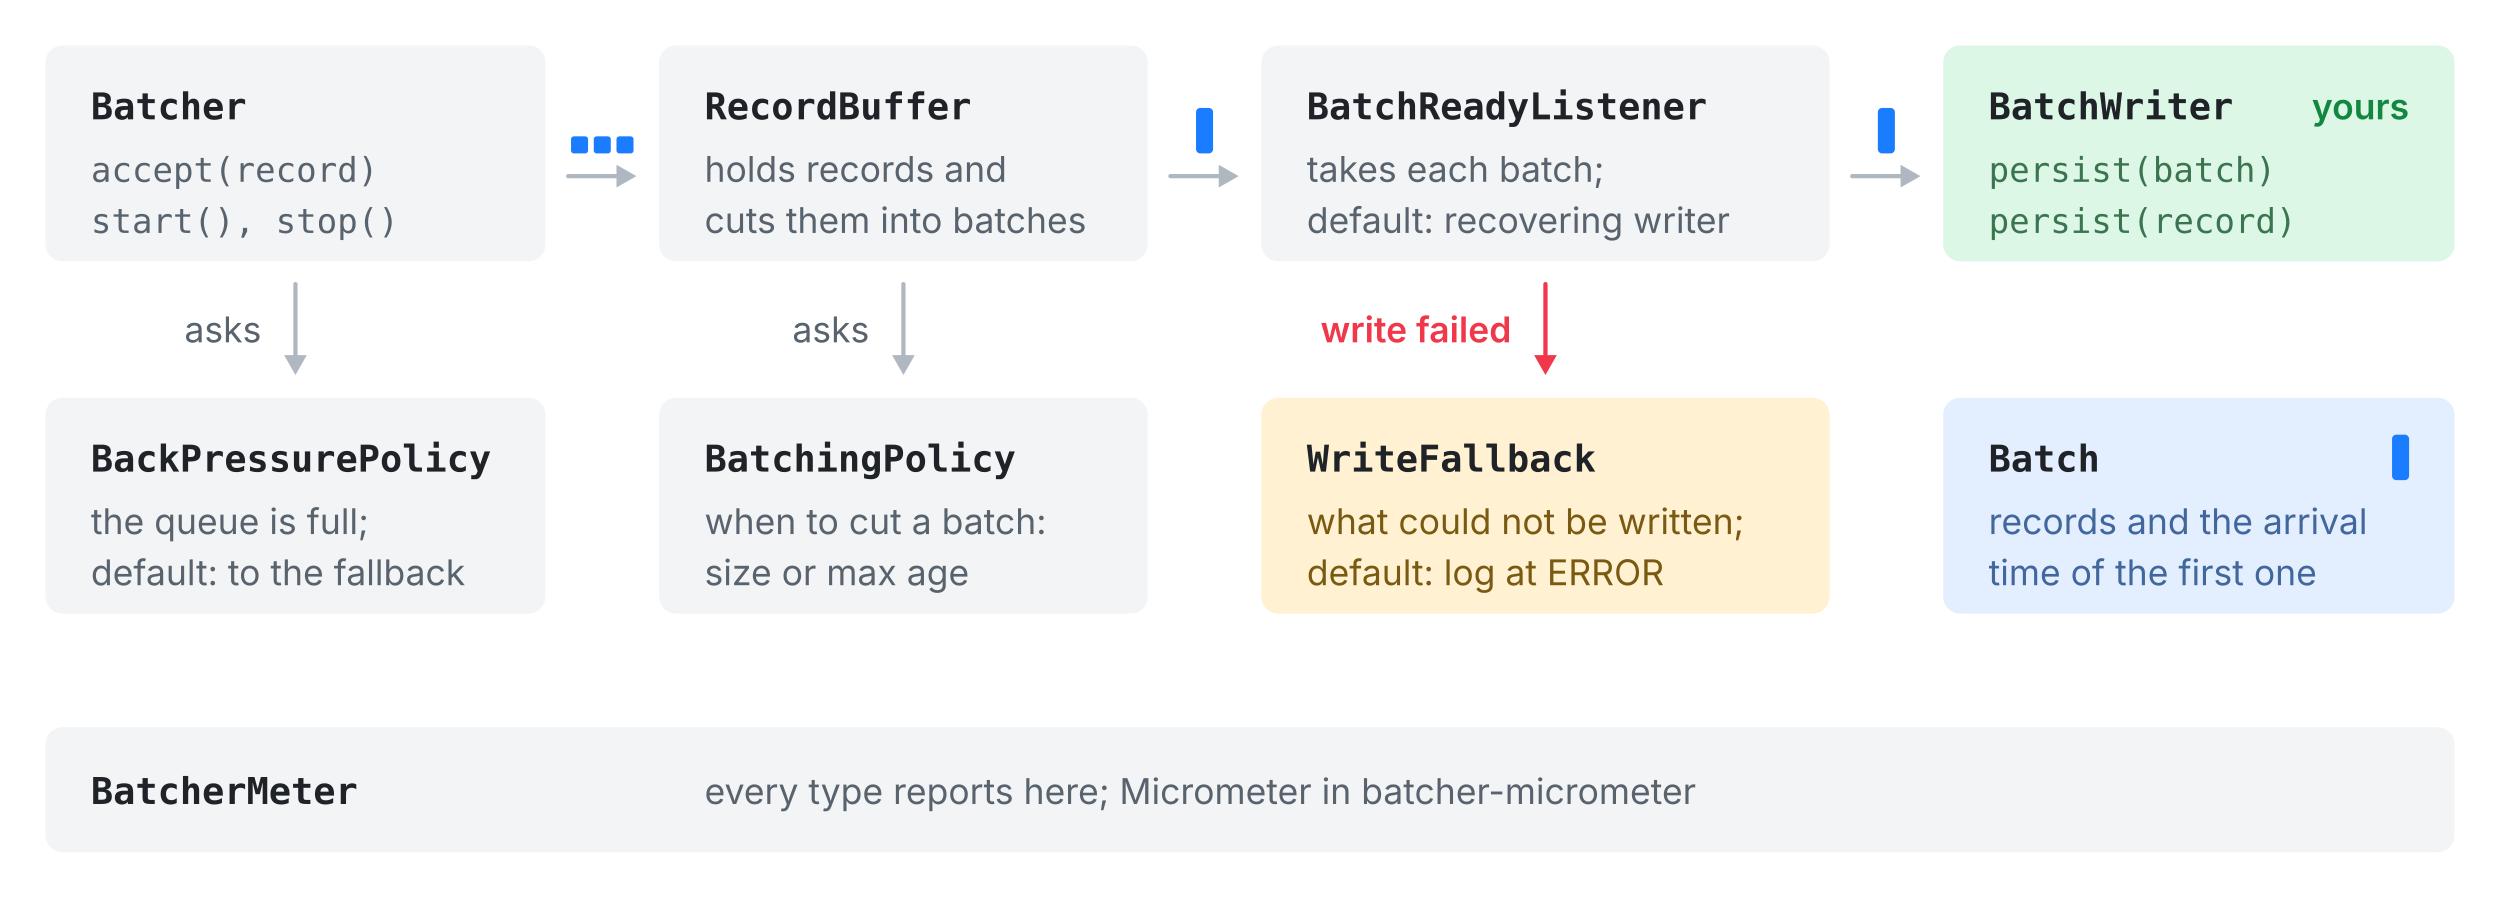
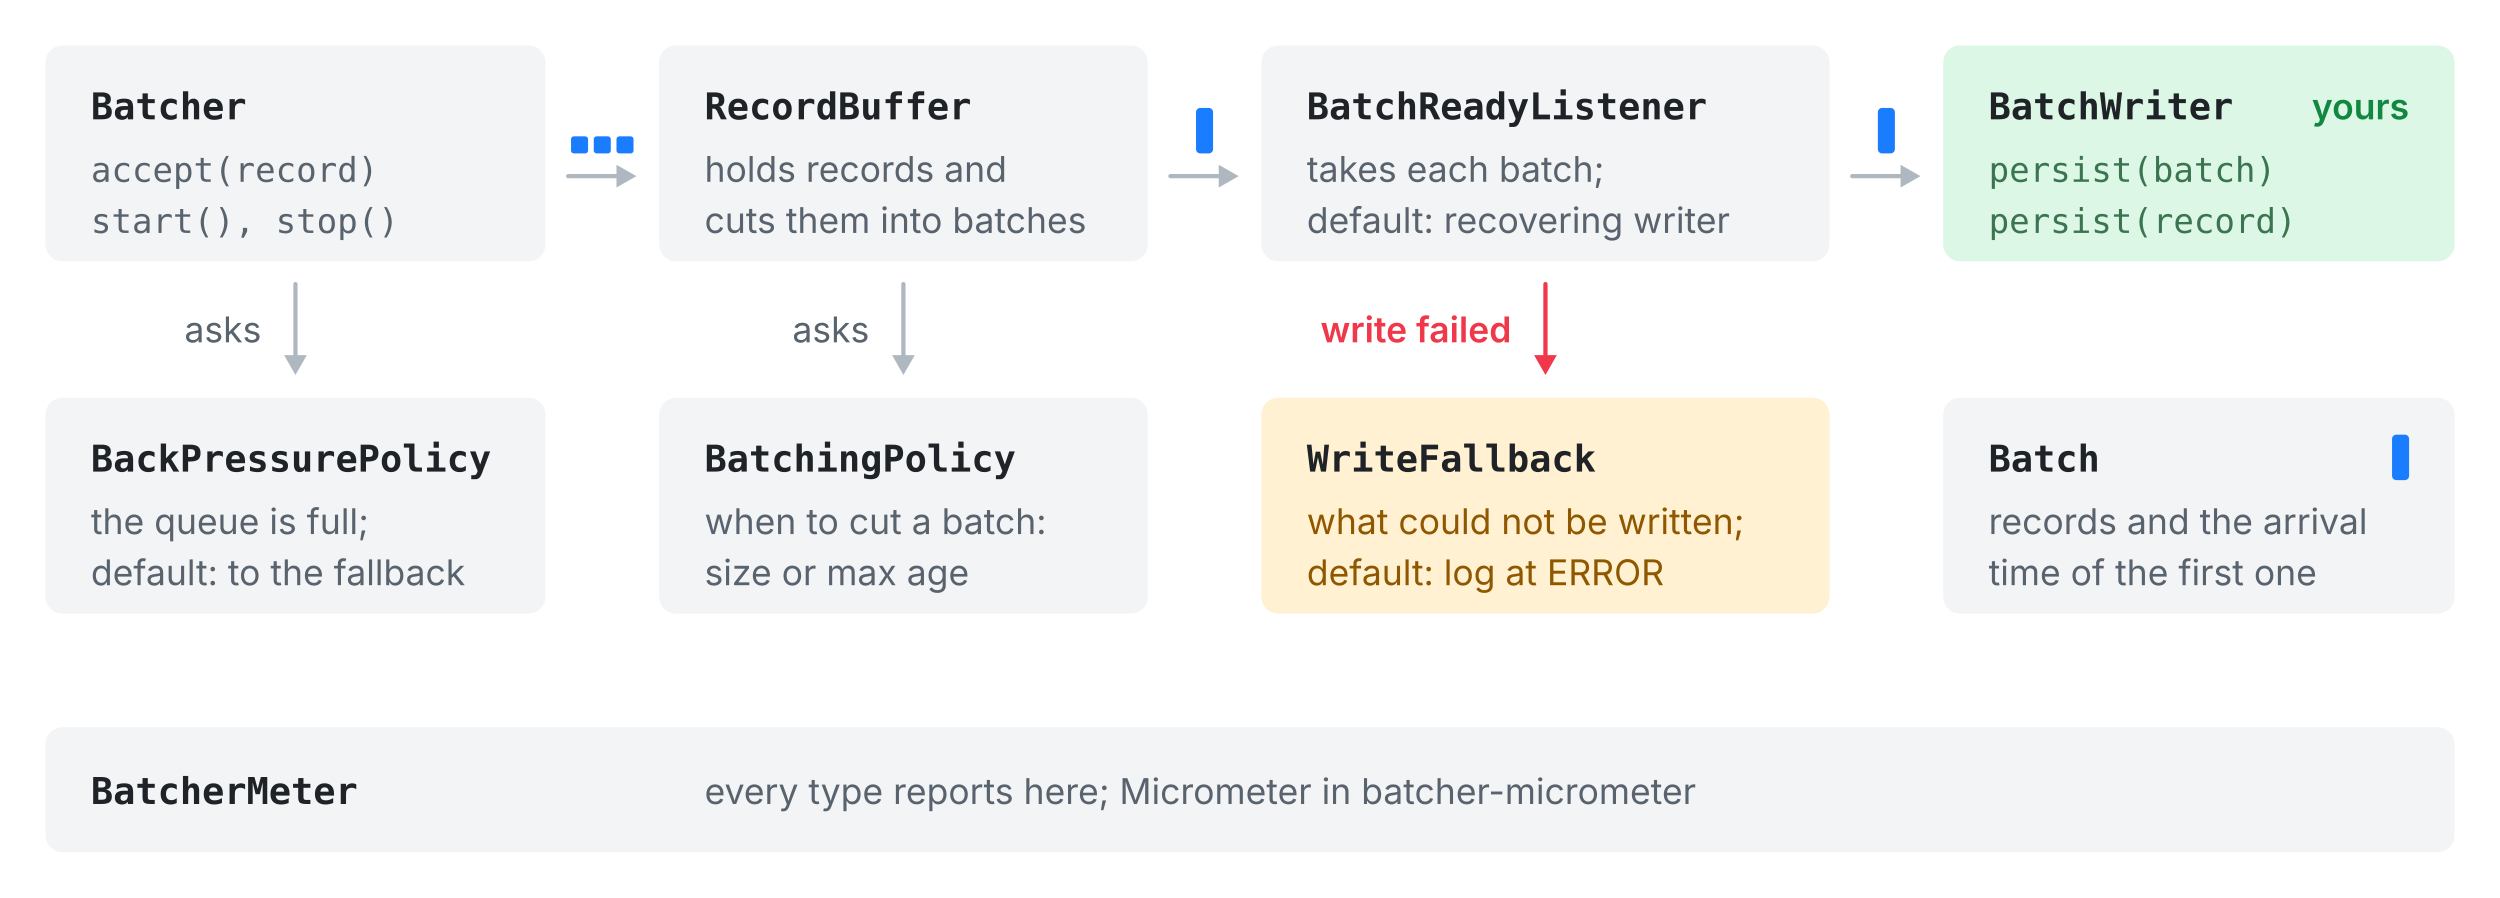
<svg xmlns="http://www.w3.org/2000/svg" viewBox="0 0 880 316" width="880" height="316" role="img">
  <rect x="16.0" y="16.0" width="176.0" height="76.0" rx="6" fill="#F2F4F6" />
  <text x="32.0" y="42.0" font-family="ui-monospace, SFMono-Regular, 'SF Mono', Menlo, Consolas, monospace" font-size="13" font-weight="600" fill="#1F2328" text-anchor="start">Batcher</text>
  <text x="32.0" y="64.0" font-family="ui-monospace, SFMono-Regular, 'SF Mono', Menlo, Consolas, monospace" font-size="12" font-weight="400" fill="#59636E" text-anchor="start">accept(record)</text>
  <text x="32.0" y="82.0" font-family="ui-monospace, SFMono-Regular, 'SF Mono', Menlo, Consolas, monospace" font-size="12" font-weight="400" fill="#59636E" text-anchor="start">start(), stop()</text>
  <rect x="232.0" y="16.0" width="172.0" height="76.0" rx="6" fill="#F2F4F6" />
  <text x="248.0" y="42.0" font-family="ui-monospace, SFMono-Regular, 'SF Mono', Menlo, Consolas, monospace" font-size="13" font-weight="600" fill="#1F2328" text-anchor="start">RecordBuffer</text>
  <text x="248.0" y="64.0" font-family="-apple-system, BlinkMacSystemFont, 'Segoe UI', Inter, Helvetica, Arial, sans-serif" font-size="12.5" font-weight="400" fill="#59636E" text-anchor="start">holds records and</text>
  <text x="248.0" y="82.0" font-family="-apple-system, BlinkMacSystemFont, 'Segoe UI', Inter, Helvetica, Arial, sans-serif" font-size="12.5" font-weight="400" fill="#59636E" text-anchor="start">cuts them into batches</text>
  <rect x="444.0" y="16.0" width="200.0" height="76.0" rx="6" fill="#F2F4F6" />
  <text x="460.0" y="42.0" font-family="ui-monospace, SFMono-Regular, 'SF Mono', Menlo, Consolas, monospace" font-size="13" font-weight="600" fill="#1F2328" text-anchor="start">BatchReadyListener</text>
  <text x="460.0" y="64.0" font-family="-apple-system, BlinkMacSystemFont, 'Segoe UI', Inter, Helvetica, Arial, sans-serif" font-size="12.5" font-weight="400" fill="#59636E" text-anchor="start">takes each batch;</text>
  <text x="460.0" y="82.0" font-family="-apple-system, BlinkMacSystemFont, 'Segoe UI', Inter, Helvetica, Arial, sans-serif" font-size="12.5" font-weight="400" fill="#59636E" text-anchor="start">default: recovering writer</text>
  <rect x="684.0" y="16.0" width="180.0" height="76.0" rx="6" fill="#DDF7E7" />
  <text x="700.0" y="42.0" font-family="ui-monospace, SFMono-Regular, 'SF Mono', Menlo, Consolas, monospace" font-size="13" font-weight="600" fill="#1F2328" text-anchor="start">BatchWriter</text>
  <text x="848.0" y="42.0" font-family="-apple-system, BlinkMacSystemFont, 'Segoe UI', Inter, Helvetica, Arial, sans-serif" font-size="12.5" font-weight="600" fill="#12873F" text-anchor="end">yours</text>
  <text x="700.0" y="64.0" font-family="ui-monospace, SFMono-Regular, 'SF Mono', Menlo, Consolas, monospace" font-size="12" font-weight="400" fill="#3A7550" text-anchor="start">persist(batch)</text>
  <text x="700.0" y="82.0" font-family="ui-monospace, SFMono-Regular, 'SF Mono', Menlo, Consolas, monospace" font-size="12" font-weight="400" fill="#3A7550" text-anchor="start">persist(record)</text>
  <rect x="16.0" y="140.0" width="176.0" height="76.0" rx="6" fill="#F2F4F6" />
  <text x="32.0" y="166.0" font-family="ui-monospace, SFMono-Regular, 'SF Mono', Menlo, Consolas, monospace" font-size="13" font-weight="600" fill="#1F2328" text-anchor="start">BackPressurePolicy</text>
  <text x="32.0" y="188.0" font-family="-apple-system, BlinkMacSystemFont, 'Segoe UI', Inter, Helvetica, Arial, sans-serif" font-size="12.5" font-weight="400" fill="#59636E" text-anchor="start">the queue is full;</text>
  <text x="32.0" y="206.0" font-family="-apple-system, BlinkMacSystemFont, 'Segoe UI', Inter, Helvetica, Arial, sans-serif" font-size="12.5" font-weight="400" fill="#59636E" text-anchor="start">default: to the fallback</text>
  <rect x="232.0" y="140.0" width="172.0" height="76.0" rx="6" fill="#F2F4F6" />
  <text x="248.0" y="166.0" font-family="ui-monospace, SFMono-Regular, 'SF Mono', Menlo, Consolas, monospace" font-size="13" font-weight="600" fill="#1F2328" text-anchor="start">BatchingPolicy</text>
  <text x="248.0" y="188.0" font-family="-apple-system, BlinkMacSystemFont, 'Segoe UI', Inter, Helvetica, Arial, sans-serif" font-size="12.5" font-weight="400" fill="#59636E" text-anchor="start">when to cut a batch:</text>
  <text x="248.0" y="206.0" font-family="-apple-system, BlinkMacSystemFont, 'Segoe UI', Inter, Helvetica, Arial, sans-serif" font-size="12.5" font-weight="400" fill="#59636E" text-anchor="start">size or max age</text>
  <rect x="444.0" y="140.0" width="200.0" height="76.0" rx="6" fill="#FFF1D1" />
  <text x="460.0" y="166.0" font-family="ui-monospace, SFMono-Regular, 'SF Mono', Menlo, Consolas, monospace" font-size="13" font-weight="600" fill="#1F2328" text-anchor="start">WriteFallback</text>
-   <text x="460.0" y="188.0" font-family="-apple-system, BlinkMacSystemFont, 'Segoe UI', Inter, Helvetica, Arial, sans-serif" font-size="12.5" font-weight="400" fill="#7A5A12" text-anchor="start">what could not be written;</text>
-   <text x="460.0" y="206.0" font-family="-apple-system, BlinkMacSystemFont, 'Segoe UI', Inter, Helvetica, Arial, sans-serif" font-size="12.5" font-weight="400" fill="#7A5A12" text-anchor="start">default: log at ERROR</text>
-   <rect x="684.0" y="140.0" width="180.0" height="76.0" rx="6" fill="#E3EFFF" />
+   <text x="460.0" y="188.0" font-family="-apple-system, BlinkMacSystemFont, 'Segoe UI', Inter, Helvetica, Arial, sans-serif" font-size="12.5" font-weight="400" fill="#8F5800" text-anchor="start">what could not be written;</text>
+   <text x="460.0" y="206.0" font-family="-apple-system, BlinkMacSystemFont, 'Segoe UI', Inter, Helvetica, Arial, sans-serif" font-size="12.5" font-weight="400" fill="#8F5800" text-anchor="start">default: log at ERROR</text>
+   <rect x="684.0" y="140.0" width="180.0" height="76.0" rx="6" fill="#F2F4F6" />
  <text x="700.0" y="166.0" font-family="ui-monospace, SFMono-Regular, 'SF Mono', Menlo, Consolas, monospace" font-size="13" font-weight="600" fill="#1F2328" text-anchor="start">Batch</text>
-   <text x="700.0" y="188.0" font-family="-apple-system, BlinkMacSystemFont, 'Segoe UI', Inter, Helvetica, Arial, sans-serif" font-size="12.5" font-weight="400" fill="#41679C" text-anchor="start">records and the arrival</text>
-   <text x="700.0" y="206.0" font-family="-apple-system, BlinkMacSystemFont, 'Segoe UI', Inter, Helvetica, Arial, sans-serif" font-size="12.5" font-weight="400" fill="#41679C" text-anchor="start">time of the first one</text>
+   <text x="700.0" y="188.0" font-family="-apple-system, BlinkMacSystemFont, 'Segoe UI', Inter, Helvetica, Arial, sans-serif" font-size="12.5" font-weight="400" fill="#59636E" text-anchor="start">records and the arrival</text>
+   <text x="700.0" y="206.0" font-family="-apple-system, BlinkMacSystemFont, 'Segoe UI', Inter, Helvetica, Arial, sans-serif" font-size="12.5" font-weight="400" fill="#59636E" text-anchor="start">time of the first one</text>
  <rect x="842.0" y="153.0" width="6.0" height="16.0" rx="1.5" fill="#1A7CFF" />
  <path d="M200,62.0 L218,62.0" stroke="#AFB8C1" stroke-width="1.5" fill="none" stroke-linecap="round" stroke-linejoin="round" />
  <path d="M217,58.0 L224,62.0 L217,66.0 Z" fill="#AFB8C1" />
  <rect x="201.0" y="48.0" width="6.0" height="6.0" rx="1" fill="#1A7CFF" />
  <rect x="209.0" y="48.0" width="6.0" height="6.0" rx="1" fill="#1A7CFF" />
  <rect x="217.0" y="48.0" width="6.0" height="6.0" rx="1" fill="#1A7CFF" />
  <path d="M412,62.0 L430,62.0" stroke="#AFB8C1" stroke-width="1.5" fill="none" stroke-linecap="round" stroke-linejoin="round" />
  <path d="M429,58.0 L436,62.0 L429,66.0 Z" fill="#AFB8C1" />
  <rect x="421.0" y="38.0" width="6.0" height="16.0" rx="1.5" fill="#1A7CFF" />
  <path d="M652,62.0 L670,62.0" stroke="#AFB8C1" stroke-width="1.5" fill="none" stroke-linecap="round" stroke-linejoin="round" />
  <path d="M669,58.0 L676,62.0 L669,66.0 Z" fill="#AFB8C1" />
  <rect x="661.0" y="38.0" width="6.0" height="16.0" rx="1.5" fill="#1A7CFF" />
  <path d="M104.0,100 L104.0,126" stroke="#AFB8C1" stroke-width="1.5" fill="none" stroke-linecap="round" stroke-linejoin="round" />
  <path d="M100.0,125 L104.0,132 L108.0,125 Z" fill="#AFB8C1" />
  <text x="92.0" y="120.5" font-family="-apple-system, BlinkMacSystemFont, 'Segoe UI', Inter, Helvetica, Arial, sans-serif" font-size="12.5" font-weight="400" fill="#59636E" text-anchor="end">asks</text>
  <path d="M318.0,100 L318.0,126" stroke="#AFB8C1" stroke-width="1.5" fill="none" stroke-linecap="round" stroke-linejoin="round" />
  <path d="M314.0,125 L318.0,132 L322.0,125 Z" fill="#AFB8C1" />
  <text x="306.0" y="120.5" font-family="-apple-system, BlinkMacSystemFont, 'Segoe UI', Inter, Helvetica, Arial, sans-serif" font-size="12.5" font-weight="400" fill="#59636E" text-anchor="end">asks</text>
  <path d="M544.0,100 L544.0,126" stroke="#F0384A" stroke-width="1.5" fill="none" stroke-linecap="round" stroke-linejoin="round" />
  <path d="M540.0,125 L544.0,132 L548.0,125 Z" fill="#F0384A" />
  <text x="532.0" y="120.5" font-family="-apple-system, BlinkMacSystemFont, 'Segoe UI', Inter, Helvetica, Arial, sans-serif" font-size="12.5" font-weight="600" fill="#F0384A" text-anchor="end">write failed</text>
  <rect x="16.0" y="256.0" width="848.0" height="44.0" rx="6" fill="#F2F4F6" />
  <text x="32.0" y="283.0" font-family="ui-monospace, SFMono-Regular, 'SF Mono', Menlo, Consolas, monospace" font-size="13" font-weight="600" fill="#1F2328" text-anchor="start">BatcherMeter</text>
  <text x="248.0" y="283.0" font-family="-apple-system, BlinkMacSystemFont, 'Segoe UI', Inter, Helvetica, Arial, sans-serif" font-size="12.5" font-weight="400" fill="#59636E" text-anchor="start">every type reports here; Micrometer in batcher-micrometer</text>
</svg>
